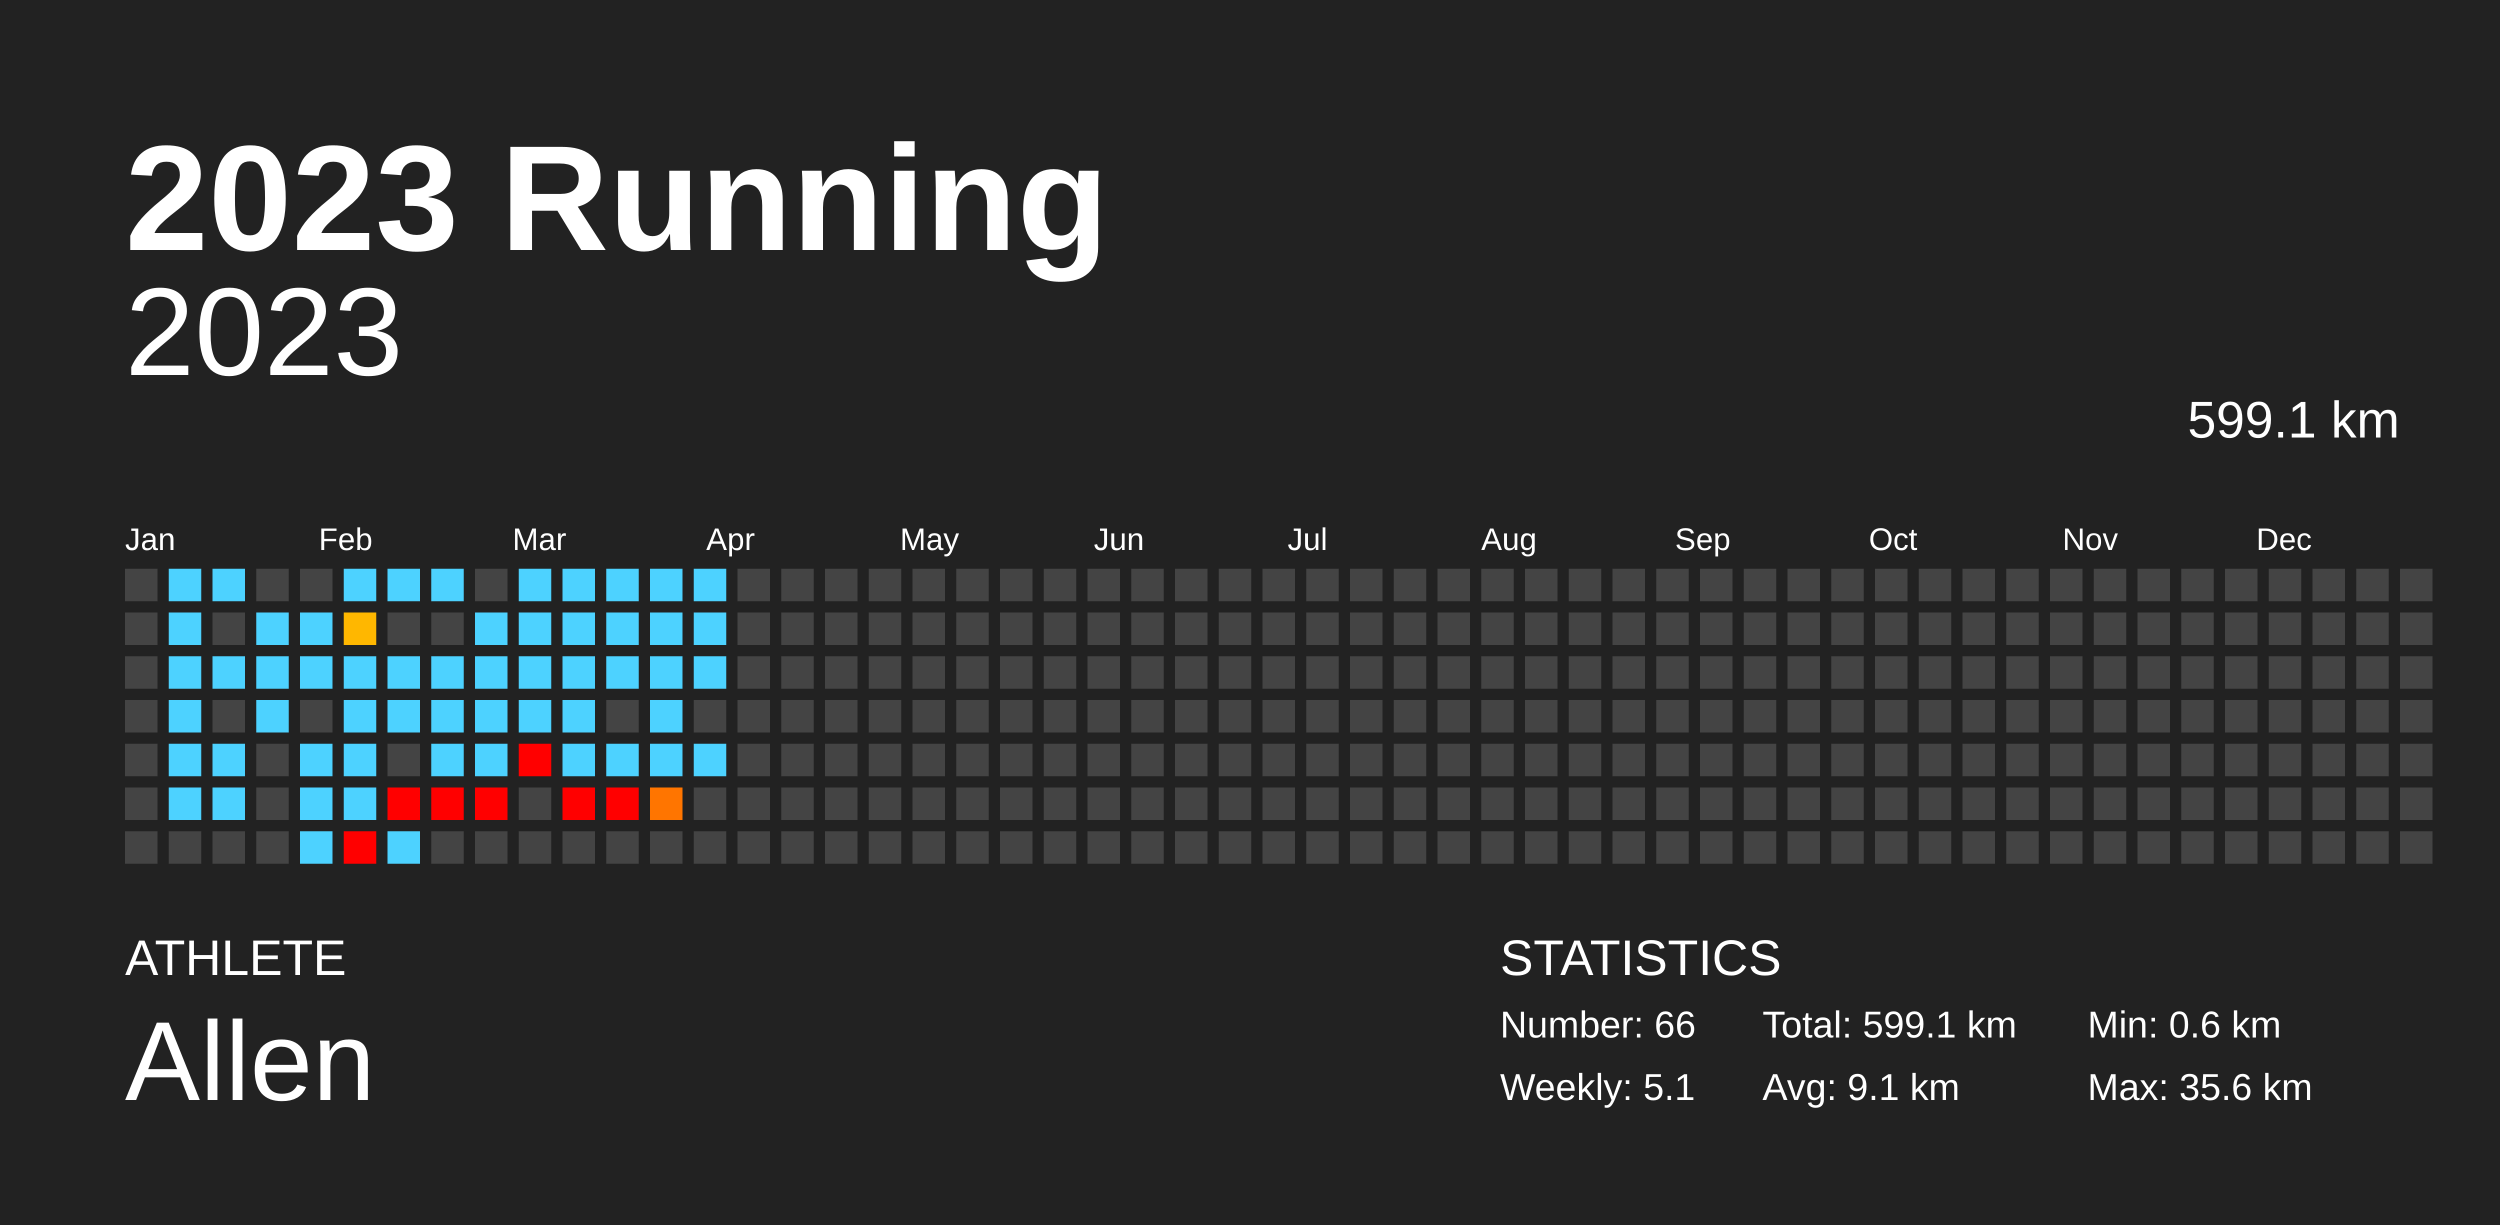
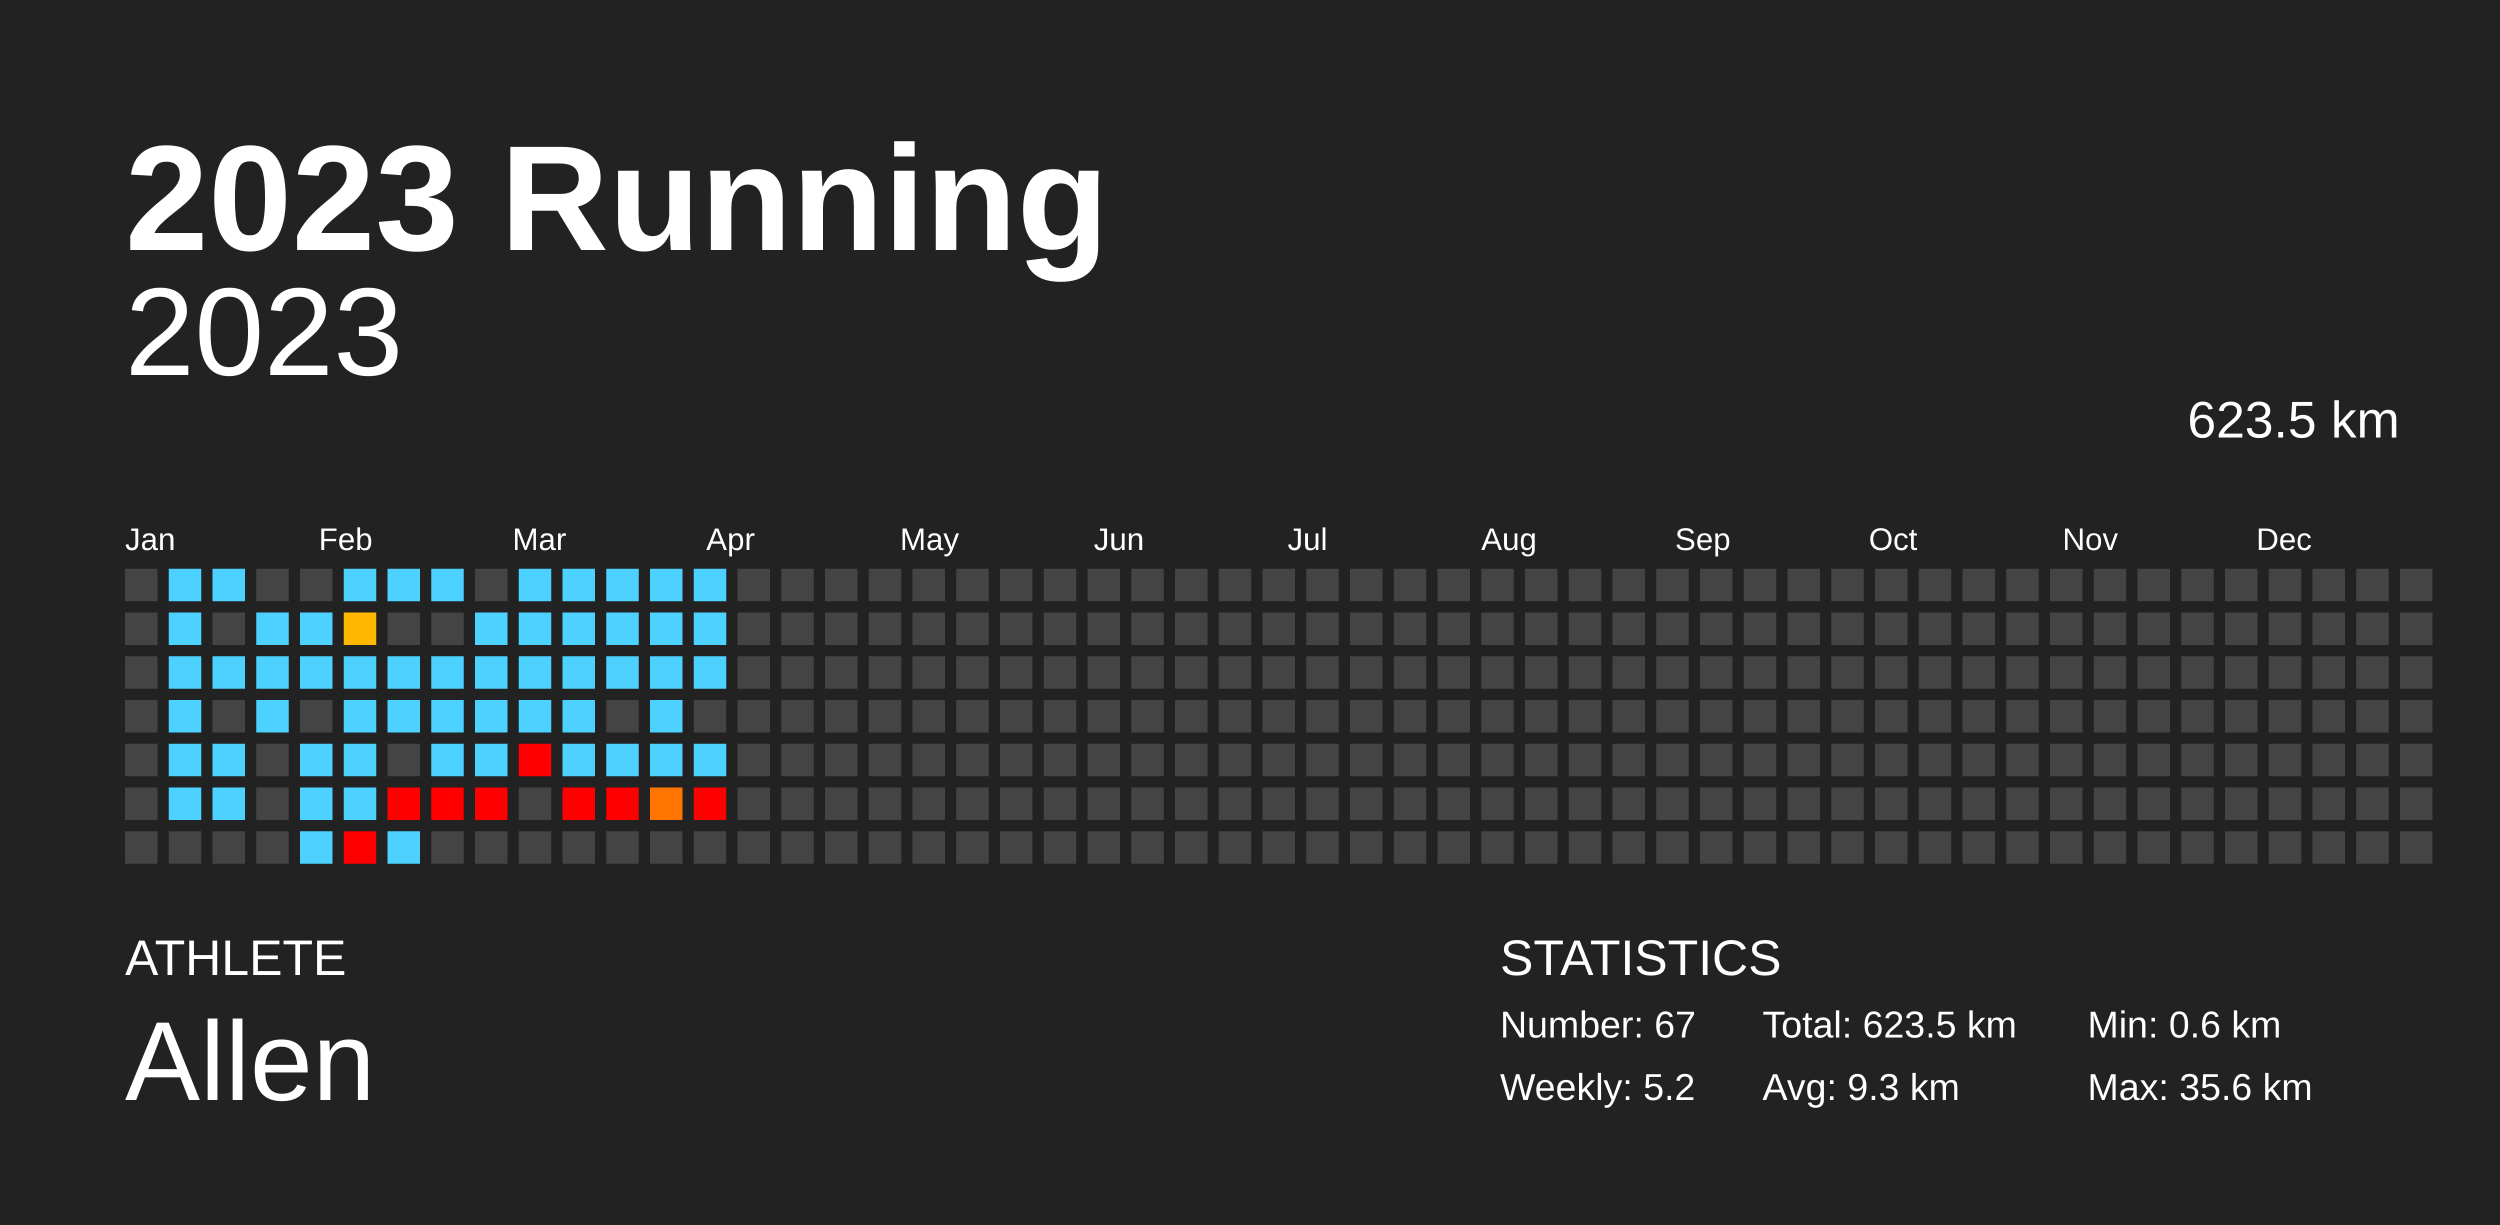
<svg xmlns="http://www.w3.org/2000/svg" baseProfile="full" height="98mm" version="1.1" viewBox="0,0,200,98" width="200mm">
  <defs />
  <rect fill="#222222" height="98" width="200" x="0" y="0" />
  <text fill="#FFFFFF" style="font-size:12px; font-family:Arial; font-weight:bold;" x="10" y="20">2023 Running</text>
  <text fill="#FFFFFF" style="font-size:4px; font-family:Arial" x="10" y="78">ATHLETE</text>
  <text fill="#FFFFFF" style="font-size:9px; font-family:Arial" x="10" y="88">Allen</text>
  <text fill="#FFFFFF" style="font-size:4px; font-family:Arial" x="120" y="78">STATISTICS</text>
-   <text fill="#FFFFFF" style="font-size:3px; font-family:Arial" x="120" y="83">Number: 66</text>
-   <text fill="#FFFFFF" style="font-size:3px; font-family:Arial" x="120" y="88">Weekly: 5.1</text>
-   <text fill="#FFFFFF" style="font-size:3px; font-family:Arial" x="141" y="83">Total: 599.1 km</text>
-   <text fill="#FFFFFF" style="font-size:3px; font-family:Arial" x="141" y="88">Avg: 9.1 km</text>
+   <text fill="#FFFFFF" style="font-size:3px; font-family:Arial" x="120" y="83">Number: 67</text>
+   <text fill="#FFFFFF" style="font-size:3px; font-family:Arial" x="120" y="88">Weekly: 5.2</text>
+   <text fill="#FFFFFF" style="font-size:3px; font-family:Arial" x="141" y="83">Total: 623.5 km</text>
+   <text fill="#FFFFFF" style="font-size:3px; font-family:Arial" x="141" y="88">Avg: 9.3 km</text>
  <text fill="#FFFFFF" style="font-size:3px; font-family:Arial" x="167" y="83">Min: 0.6 km</text>
  <text fill="#FFFFFF" style="font-size:3px; font-family:Arial" x="167" y="88">Max: 35.6 km</text>
  <text alignment-baseline="hanging" fill="#FFFFFF" style="font-size:10.0px; font-family:Arial;" x="10" y="30">2023</text>
-   <text alignment-baseline="hanging" fill="#FFFFFF" style="font-size:4.125px; font-family:Arial;" x="175" y="35">599.1 km</text>
+   <text alignment-baseline="hanging" fill="#FFFFFF" style="font-size:4.125px; font-family:Arial;" x="175" y="35">623.5 km</text>
  <text fill="#FFFFFF" style="font-size:2.5px; font-family:Arial" x="10.0" y="44">Jan</text>
  <text fill="#FFFFFF" style="font-size:2.5px; font-family:Arial" x="25.5" y="44">Feb</text>
  <text fill="#FFFFFF" style="font-size:2.5px; font-family:Arial" x="41.0" y="44">Mar</text>
  <text fill="#FFFFFF" style="font-size:2.5px; font-family:Arial" x="56.5" y="44">Apr</text>
  <text fill="#FFFFFF" style="font-size:2.5px; font-family:Arial" x="72.0" y="44">May</text>
  <text fill="#FFFFFF" style="font-size:2.5px; font-family:Arial" x="87.5" y="44">Jun</text>
  <text fill="#FFFFFF" style="font-size:2.5px; font-family:Arial" x="103.0" y="44">Jul</text>
  <text fill="#FFFFFF" style="font-size:2.5px; font-family:Arial" x="118.5" y="44">Aug</text>
  <text fill="#FFFFFF" style="font-size:2.5px; font-family:Arial" x="134.0" y="44">Sep</text>
  <text fill="#FFFFFF" style="font-size:2.5px; font-family:Arial" x="149.5" y="44">Oct</text>
  <text fill="#FFFFFF" style="font-size:2.5px; font-family:Arial" x="165.0" y="44">Nov</text>
  <text fill="#FFFFFF" style="font-size:2.5px; font-family:Arial" x="180.5" y="44">Dec</text>
  <rect fill="#444444" height="2.6" width="2.6" x="10.0" y="45.5" />
  <rect fill="#444444" height="2.6" width="2.6" x="10.0" y="49.0" />
  <rect fill="#444444" height="2.6" width="2.6" x="10.0" y="52.5" />
  <rect fill="#444444" height="2.6" width="2.6" x="10.0" y="56.0" />
  <rect fill="#444444" height="2.6" width="2.6" x="10.0" y="59.5" />
  <rect fill="#444444" height="2.6" width="2.6" x="10.0" y="63.0" />
  <rect fill="#444444" height="2.6" width="2.6" x="10.0" y="66.5" />
  <rect fill="#4dd2ff" height="2.6" width="2.6" x="13.5" y="45.5" />
  <rect fill="#4dd2ff" height="2.6" width="2.6" x="13.5" y="49.0" />
  <rect fill="#4dd2ff" height="2.6" width="2.6" x="13.5" y="52.5" />
  <rect fill="#4dd2ff" height="2.6" width="2.6" x="13.5" y="56.0" />
  <rect fill="#4dd2ff" height="2.6" width="2.6" x="13.5" y="59.5" />
  <rect fill="#4dd2ff" height="2.6" width="2.6" x="13.5" y="63.0" />
  <rect fill="#444444" height="2.6" width="2.6" x="13.5" y="66.5" />
  <rect fill="#4dd2ff" height="2.6" width="2.6" x="17.0" y="45.5" />
  <rect fill="#444444" height="2.6" width="2.6" x="17.0" y="49.0" />
  <rect fill="#4dd2ff" height="2.6" width="2.6" x="17.0" y="52.5" />
  <rect fill="#444444" height="2.6" width="2.6" x="17.0" y="56.0" />
  <rect fill="#4dd2ff" height="2.6" width="2.6" x="17.0" y="59.5" />
  <rect fill="#4dd2ff" height="2.6" width="2.6" x="17.0" y="63.0" />
  <rect fill="#444444" height="2.6" width="2.6" x="17.0" y="66.5" />
  <rect fill="#444444" height="2.6" width="2.6" x="20.5" y="45.5" />
  <rect fill="#4dd2ff" height="2.6" width="2.6" x="20.5" y="49.0" />
  <rect fill="#4dd2ff" height="2.6" width="2.6" x="20.5" y="52.5" />
  <rect fill="#4dd2ff" height="2.6" width="2.6" x="20.5" y="56.0" />
  <rect fill="#444444" height="2.6" width="2.6" x="20.5" y="59.5" />
  <rect fill="#444444" height="2.6" width="2.6" x="20.5" y="63.0" />
  <rect fill="#444444" height="2.6" width="2.6" x="20.5" y="66.5" />
  <rect fill="#444444" height="2.6" width="2.6" x="24.0" y="45.5" />
  <rect fill="#4dd2ff" height="2.6" width="2.6" x="24.0" y="49.0" />
  <rect fill="#4dd2ff" height="2.6" width="2.6" x="24.0" y="52.5" />
  <rect fill="#444444" height="2.6" width="2.6" x="24.0" y="56.0" />
  <rect fill="#4dd2ff" height="2.6" width="2.6" x="24.0" y="59.5" />
  <rect fill="#4dd2ff" height="2.6" width="2.6" x="24.0" y="63.0" />
  <rect fill="#4dd2ff" height="2.6" width="2.6" x="24.0" y="66.5" />
  <rect fill="#4dd2ff" height="2.6" width="2.6" x="27.5" y="45.5" />
  <rect fill="#ffb700" height="2.6" width="2.6" x="27.5" y="49.0" />
  <rect fill="#4dd2ff" height="2.6" width="2.6" x="27.5" y="52.5" />
  <rect fill="#4dd2ff" height="2.6" width="2.6" x="27.5" y="56.0" />
  <rect fill="#4dd2ff" height="2.6" width="2.6" x="27.5" y="59.5" />
  <rect fill="#4dd2ff" height="2.6" width="2.6" x="27.5" y="63.0" />
  <rect fill="red" height="2.6" width="2.6" x="27.5" y="66.5" />
  <rect fill="#4dd2ff" height="2.6" width="2.6" x="31.0" y="45.5" />
  <rect fill="#444444" height="2.6" width="2.6" x="31.0" y="49.0" />
  <rect fill="#4dd2ff" height="2.6" width="2.6" x="31.0" y="52.5" />
  <rect fill="#4dd2ff" height="2.6" width="2.6" x="31.0" y="56.0" />
  <rect fill="#444444" height="2.6" width="2.6" x="31.0" y="59.5" />
  <rect fill="red" height="2.6" width="2.6" x="31.0" y="63.0" />
  <rect fill="#4dd2ff" height="2.6" width="2.6" x="31.0" y="66.5" />
  <rect fill="#4dd2ff" height="2.6" width="2.6" x="34.5" y="45.5" />
  <rect fill="#444444" height="2.6" width="2.6" x="34.5" y="49.0" />
  <rect fill="#4dd2ff" height="2.6" width="2.6" x="34.5" y="52.5" />
  <rect fill="#4dd2ff" height="2.6" width="2.6" x="34.5" y="56.0" />
  <rect fill="#4dd2ff" height="2.6" width="2.6" x="34.5" y="59.5" />
  <rect fill="red" height="2.6" width="2.6" x="34.5" y="63.0" />
  <rect fill="#444444" height="2.6" width="2.6" x="34.5" y="66.5" />
  <rect fill="#444444" height="2.6" width="2.6" x="38.0" y="45.5" />
  <rect fill="#4dd2ff" height="2.6" width="2.6" x="38.0" y="49.0" />
  <rect fill="#4dd2ff" height="2.6" width="2.6" x="38.0" y="52.5" />
  <rect fill="#4dd2ff" height="2.6" width="2.6" x="38.0" y="56.0" />
  <rect fill="#4dd2ff" height="2.6" width="2.6" x="38.0" y="59.5" />
  <rect fill="red" height="2.6" width="2.6" x="38.0" y="63.0" />
  <rect fill="#444444" height="2.6" width="2.6" x="38.0" y="66.5" />
  <rect fill="#4dd2ff" height="2.6" width="2.6" x="41.5" y="45.5" />
  <rect fill="#4dd2ff" height="2.6" width="2.6" x="41.5" y="49.0" />
  <rect fill="#4dd2ff" height="2.6" width="2.6" x="41.5" y="52.5" />
  <rect fill="#4dd2ff" height="2.6" width="2.6" x="41.5" y="56.0" />
  <rect fill="red" height="2.6" width="2.6" x="41.5" y="59.5" />
  <rect fill="#444444" height="2.6" width="2.6" x="41.5" y="63.0" />
  <rect fill="#444444" height="2.6" width="2.6" x="41.5" y="66.5" />
  <rect fill="#4dd2ff" height="2.6" width="2.6" x="45.0" y="45.5" />
  <rect fill="#4dd2ff" height="2.6" width="2.6" x="45.0" y="49.0" />
  <rect fill="#4dd2ff" height="2.6" width="2.6" x="45.0" y="52.5" />
  <rect fill="#4dd2ff" height="2.6" width="2.6" x="45.0" y="56.0" />
  <rect fill="#4dd2ff" height="2.6" width="2.6" x="45.0" y="59.5" />
  <rect fill="red" height="2.6" width="2.6" x="45.0" y="63.0" />
  <rect fill="#444444" height="2.6" width="2.6" x="45.0" y="66.5" />
  <rect fill="#4dd2ff" height="2.6" width="2.6" x="48.5" y="45.5" />
  <rect fill="#4dd2ff" height="2.6" width="2.6" x="48.5" y="49.0" />
  <rect fill="#4dd2ff" height="2.6" width="2.6" x="48.5" y="52.5" />
  <rect fill="#444444" height="2.6" width="2.6" x="48.5" y="56.0" />
  <rect fill="#4dd2ff" height="2.6" width="2.6" x="48.5" y="59.5" />
  <rect fill="red" height="2.6" width="2.6" x="48.5" y="63.0" />
  <rect fill="#444444" height="2.6" width="2.6" x="48.5" y="66.5" />
  <rect fill="#4dd2ff" height="2.6" width="2.6" x="52.0" y="45.5" />
  <rect fill="#4dd2ff" height="2.6" width="2.6" x="52.0" y="49.0" />
  <rect fill="#4dd2ff" height="2.6" width="2.6" x="52.0" y="52.5" />
  <rect fill="#4dd2ff" height="2.6" width="2.6" x="52.0" y="56.0" />
  <rect fill="#4dd2ff" height="2.6" width="2.6" x="52.0" y="59.5" />
  <rect fill="#ff7500" height="2.6" width="2.6" x="52.0" y="63.0" />
  <rect fill="#444444" height="2.6" width="2.6" x="52.0" y="66.5" />
  <rect fill="#4dd2ff" height="2.6" width="2.6" x="55.5" y="45.5" />
  <rect fill="#4dd2ff" height="2.6" width="2.6" x="55.5" y="49.0" />
  <rect fill="#4dd2ff" height="2.6" width="2.6" x="55.5" y="52.5" />
  <rect fill="#444444" height="2.6" width="2.6" x="55.5" y="56.0" />
  <rect fill="#4dd2ff" height="2.6" width="2.6" x="55.5" y="59.5" />
-   <rect fill="#444444" height="2.6" width="2.6" x="55.5" y="63.0" />
+   <rect fill="red" height="2.6" width="2.6" x="55.5" y="63.0" />
  <rect fill="#444444" height="2.6" width="2.6" x="55.5" y="66.5" />
  <rect fill="#444444" height="2.6" width="2.6" x="59.0" y="45.5" />
  <rect fill="#444444" height="2.6" width="2.6" x="59.0" y="49.0" />
  <rect fill="#444444" height="2.6" width="2.6" x="59.0" y="52.5" />
  <rect fill="#444444" height="2.6" width="2.6" x="59.0" y="56.0" />
  <rect fill="#444444" height="2.6" width="2.6" x="59.0" y="59.5" />
  <rect fill="#444444" height="2.6" width="2.6" x="59.0" y="63.0" />
  <rect fill="#444444" height="2.6" width="2.6" x="59.0" y="66.5" />
  <rect fill="#444444" height="2.6" width="2.6" x="62.5" y="45.5" />
  <rect fill="#444444" height="2.6" width="2.6" x="62.5" y="49.0" />
  <rect fill="#444444" height="2.6" width="2.6" x="62.5" y="52.5" />
  <rect fill="#444444" height="2.6" width="2.6" x="62.5" y="56.0" />
  <rect fill="#444444" height="2.6" width="2.6" x="62.5" y="59.5" />
  <rect fill="#444444" height="2.6" width="2.6" x="62.5" y="63.0" />
  <rect fill="#444444" height="2.6" width="2.6" x="62.5" y="66.5" />
  <rect fill="#444444" height="2.6" width="2.6" x="66.0" y="45.5" />
  <rect fill="#444444" height="2.6" width="2.6" x="66.0" y="49.0" />
  <rect fill="#444444" height="2.6" width="2.6" x="66.0" y="52.5" />
  <rect fill="#444444" height="2.6" width="2.6" x="66.0" y="56.0" />
  <rect fill="#444444" height="2.6" width="2.6" x="66.0" y="59.5" />
  <rect fill="#444444" height="2.6" width="2.6" x="66.0" y="63.0" />
  <rect fill="#444444" height="2.6" width="2.6" x="66.0" y="66.5" />
  <rect fill="#444444" height="2.6" width="2.6" x="69.5" y="45.5" />
  <rect fill="#444444" height="2.6" width="2.6" x="69.5" y="49.0" />
  <rect fill="#444444" height="2.6" width="2.6" x="69.5" y="52.5" />
  <rect fill="#444444" height="2.6" width="2.6" x="69.5" y="56.0" />
  <rect fill="#444444" height="2.6" width="2.6" x="69.5" y="59.5" />
  <rect fill="#444444" height="2.6" width="2.6" x="69.5" y="63.0" />
  <rect fill="#444444" height="2.6" width="2.6" x="69.5" y="66.5" />
  <rect fill="#444444" height="2.6" width="2.6" x="73.0" y="45.5" />
  <rect fill="#444444" height="2.6" width="2.6" x="73.0" y="49.0" />
  <rect fill="#444444" height="2.6" width="2.6" x="73.0" y="52.5" />
  <rect fill="#444444" height="2.6" width="2.6" x="73.0" y="56.0" />
  <rect fill="#444444" height="2.6" width="2.6" x="73.0" y="59.5" />
  <rect fill="#444444" height="2.6" width="2.6" x="73.0" y="63.0" />
  <rect fill="#444444" height="2.6" width="2.6" x="73.0" y="66.5" />
  <rect fill="#444444" height="2.6" width="2.6" x="76.5" y="45.5" />
  <rect fill="#444444" height="2.6" width="2.6" x="76.5" y="49.0" />
  <rect fill="#444444" height="2.6" width="2.6" x="76.5" y="52.5" />
  <rect fill="#444444" height="2.6" width="2.6" x="76.5" y="56.0" />
  <rect fill="#444444" height="2.6" width="2.6" x="76.5" y="59.5" />
  <rect fill="#444444" height="2.6" width="2.6" x="76.5" y="63.0" />
  <rect fill="#444444" height="2.6" width="2.6" x="76.5" y="66.5" />
  <rect fill="#444444" height="2.6" width="2.6" x="80.0" y="45.5" />
  <rect fill="#444444" height="2.6" width="2.6" x="80.0" y="49.0" />
  <rect fill="#444444" height="2.6" width="2.6" x="80.0" y="52.5" />
  <rect fill="#444444" height="2.6" width="2.6" x="80.0" y="56.0" />
  <rect fill="#444444" height="2.6" width="2.6" x="80.0" y="59.5" />
  <rect fill="#444444" height="2.6" width="2.6" x="80.0" y="63.0" />
  <rect fill="#444444" height="2.6" width="2.6" x="80.0" y="66.5" />
  <rect fill="#444444" height="2.6" width="2.6" x="83.5" y="45.5" />
  <rect fill="#444444" height="2.6" width="2.6" x="83.5" y="49.0" />
  <rect fill="#444444" height="2.6" width="2.6" x="83.5" y="52.5" />
  <rect fill="#444444" height="2.6" width="2.6" x="83.5" y="56.0" />
  <rect fill="#444444" height="2.6" width="2.6" x="83.5" y="59.5" />
  <rect fill="#444444" height="2.6" width="2.6" x="83.5" y="63.0" />
  <rect fill="#444444" height="2.6" width="2.6" x="83.5" y="66.5" />
  <rect fill="#444444" height="2.6" width="2.6" x="87.0" y="45.5" />
  <rect fill="#444444" height="2.6" width="2.6" x="87.0" y="49.0" />
  <rect fill="#444444" height="2.6" width="2.6" x="87.0" y="52.5" />
  <rect fill="#444444" height="2.6" width="2.6" x="87.0" y="56.0" />
  <rect fill="#444444" height="2.6" width="2.6" x="87.0" y="59.5" />
  <rect fill="#444444" height="2.6" width="2.6" x="87.0" y="63.0" />
  <rect fill="#444444" height="2.6" width="2.6" x="87.0" y="66.5" />
  <rect fill="#444444" height="2.6" width="2.6" x="90.5" y="45.5" />
  <rect fill="#444444" height="2.6" width="2.6" x="90.5" y="49.0" />
  <rect fill="#444444" height="2.6" width="2.6" x="90.5" y="52.5" />
  <rect fill="#444444" height="2.6" width="2.6" x="90.5" y="56.0" />
  <rect fill="#444444" height="2.6" width="2.6" x="90.5" y="59.5" />
  <rect fill="#444444" height="2.6" width="2.6" x="90.5" y="63.0" />
  <rect fill="#444444" height="2.6" width="2.6" x="90.5" y="66.5" />
  <rect fill="#444444" height="2.6" width="2.6" x="94.0" y="45.5" />
  <rect fill="#444444" height="2.6" width="2.6" x="94.0" y="49.0" />
  <rect fill="#444444" height="2.6" width="2.6" x="94.0" y="52.5" />
  <rect fill="#444444" height="2.6" width="2.6" x="94.0" y="56.0" />
  <rect fill="#444444" height="2.6" width="2.6" x="94.0" y="59.5" />
  <rect fill="#444444" height="2.6" width="2.6" x="94.0" y="63.0" />
  <rect fill="#444444" height="2.6" width="2.6" x="94.0" y="66.5" />
  <rect fill="#444444" height="2.6" width="2.6" x="97.5" y="45.5" />
  <rect fill="#444444" height="2.6" width="2.6" x="97.5" y="49.0" />
  <rect fill="#444444" height="2.6" width="2.6" x="97.5" y="52.5" />
  <rect fill="#444444" height="2.6" width="2.6" x="97.5" y="56.0" />
  <rect fill="#444444" height="2.6" width="2.6" x="97.5" y="59.5" />
  <rect fill="#444444" height="2.6" width="2.6" x="97.5" y="63.0" />
  <rect fill="#444444" height="2.6" width="2.6" x="97.5" y="66.5" />
  <rect fill="#444444" height="2.6" width="2.6" x="101.0" y="45.5" />
  <rect fill="#444444" height="2.6" width="2.6" x="101.0" y="49.0" />
  <rect fill="#444444" height="2.6" width="2.6" x="101.0" y="52.5" />
  <rect fill="#444444" height="2.6" width="2.6" x="101.0" y="56.0" />
  <rect fill="#444444" height="2.6" width="2.6" x="101.0" y="59.5" />
  <rect fill="#444444" height="2.6" width="2.6" x="101.0" y="63.0" />
  <rect fill="#444444" height="2.6" width="2.6" x="101.0" y="66.5" />
  <rect fill="#444444" height="2.6" width="2.6" x="104.5" y="45.5" />
  <rect fill="#444444" height="2.6" width="2.6" x="104.5" y="49.0" />
  <rect fill="#444444" height="2.6" width="2.6" x="104.5" y="52.5" />
  <rect fill="#444444" height="2.6" width="2.6" x="104.5" y="56.0" />
  <rect fill="#444444" height="2.6" width="2.6" x="104.5" y="59.5" />
  <rect fill="#444444" height="2.6" width="2.6" x="104.5" y="63.0" />
  <rect fill="#444444" height="2.6" width="2.6" x="104.5" y="66.5" />
  <rect fill="#444444" height="2.6" width="2.6" x="108.0" y="45.5" />
  <rect fill="#444444" height="2.6" width="2.6" x="108.0" y="49.0" />
  <rect fill="#444444" height="2.6" width="2.6" x="108.0" y="52.5" />
  <rect fill="#444444" height="2.6" width="2.6" x="108.0" y="56.0" />
  <rect fill="#444444" height="2.6" width="2.6" x="108.0" y="59.5" />
  <rect fill="#444444" height="2.6" width="2.6" x="108.0" y="63.0" />
  <rect fill="#444444" height="2.6" width="2.6" x="108.0" y="66.5" />
  <rect fill="#444444" height="2.6" width="2.6" x="111.5" y="45.5" />
  <rect fill="#444444" height="2.6" width="2.6" x="111.5" y="49.0" />
  <rect fill="#444444" height="2.6" width="2.6" x="111.5" y="52.5" />
  <rect fill="#444444" height="2.6" width="2.6" x="111.5" y="56.0" />
  <rect fill="#444444" height="2.6" width="2.6" x="111.5" y="59.5" />
  <rect fill="#444444" height="2.6" width="2.6" x="111.5" y="63.0" />
  <rect fill="#444444" height="2.6" width="2.6" x="111.5" y="66.5" />
  <rect fill="#444444" height="2.6" width="2.6" x="115.0" y="45.5" />
  <rect fill="#444444" height="2.6" width="2.6" x="115.0" y="49.0" />
  <rect fill="#444444" height="2.6" width="2.6" x="115.0" y="52.5" />
  <rect fill="#444444" height="2.6" width="2.6" x="115.0" y="56.0" />
  <rect fill="#444444" height="2.6" width="2.6" x="115.0" y="59.5" />
  <rect fill="#444444" height="2.6" width="2.6" x="115.0" y="63.0" />
  <rect fill="#444444" height="2.6" width="2.6" x="115.0" y="66.5" />
  <rect fill="#444444" height="2.6" width="2.6" x="118.5" y="45.5" />
  <rect fill="#444444" height="2.6" width="2.6" x="118.5" y="49.0" />
  <rect fill="#444444" height="2.6" width="2.6" x="118.5" y="52.5" />
  <rect fill="#444444" height="2.6" width="2.6" x="118.5" y="56.0" />
  <rect fill="#444444" height="2.6" width="2.6" x="118.5" y="59.5" />
  <rect fill="#444444" height="2.6" width="2.6" x="118.5" y="63.0" />
  <rect fill="#444444" height="2.6" width="2.6" x="118.5" y="66.5" />
  <rect fill="#444444" height="2.6" width="2.6" x="122.0" y="45.5" />
  <rect fill="#444444" height="2.6" width="2.6" x="122.0" y="49.0" />
  <rect fill="#444444" height="2.6" width="2.6" x="122.0" y="52.5" />
  <rect fill="#444444" height="2.6" width="2.6" x="122.0" y="56.0" />
  <rect fill="#444444" height="2.6" width="2.6" x="122.0" y="59.5" />
  <rect fill="#444444" height="2.6" width="2.6" x="122.0" y="63.0" />
  <rect fill="#444444" height="2.6" width="2.6" x="122.0" y="66.5" />
  <rect fill="#444444" height="2.6" width="2.6" x="125.5" y="45.5" />
  <rect fill="#444444" height="2.6" width="2.6" x="125.5" y="49.0" />
  <rect fill="#444444" height="2.6" width="2.6" x="125.5" y="52.5" />
  <rect fill="#444444" height="2.6" width="2.6" x="125.5" y="56.0" />
  <rect fill="#444444" height="2.6" width="2.6" x="125.5" y="59.5" />
  <rect fill="#444444" height="2.6" width="2.6" x="125.5" y="63.0" />
  <rect fill="#444444" height="2.6" width="2.6" x="125.5" y="66.5" />
  <rect fill="#444444" height="2.6" width="2.6" x="129.0" y="45.5" />
  <rect fill="#444444" height="2.6" width="2.6" x="129.0" y="49.0" />
  <rect fill="#444444" height="2.6" width="2.6" x="129.0" y="52.5" />
  <rect fill="#444444" height="2.6" width="2.6" x="129.0" y="56.0" />
  <rect fill="#444444" height="2.6" width="2.6" x="129.0" y="59.5" />
  <rect fill="#444444" height="2.6" width="2.6" x="129.0" y="63.0" />
  <rect fill="#444444" height="2.6" width="2.6" x="129.0" y="66.5" />
  <rect fill="#444444" height="2.6" width="2.6" x="132.5" y="45.5" />
  <rect fill="#444444" height="2.6" width="2.6" x="132.5" y="49.0" />
  <rect fill="#444444" height="2.6" width="2.6" x="132.5" y="52.5" />
  <rect fill="#444444" height="2.6" width="2.6" x="132.5" y="56.0" />
  <rect fill="#444444" height="2.6" width="2.6" x="132.5" y="59.5" />
  <rect fill="#444444" height="2.6" width="2.6" x="132.5" y="63.0" />
  <rect fill="#444444" height="2.6" width="2.6" x="132.5" y="66.5" />
  <rect fill="#444444" height="2.6" width="2.6" x="136.0" y="45.5" />
  <rect fill="#444444" height="2.6" width="2.6" x="136.0" y="49.0" />
  <rect fill="#444444" height="2.6" width="2.6" x="136.0" y="52.5" />
  <rect fill="#444444" height="2.6" width="2.6" x="136.0" y="56.0" />
  <rect fill="#444444" height="2.6" width="2.6" x="136.0" y="59.5" />
  <rect fill="#444444" height="2.6" width="2.6" x="136.0" y="63.0" />
  <rect fill="#444444" height="2.6" width="2.6" x="136.0" y="66.5" />
  <rect fill="#444444" height="2.6" width="2.6" x="139.5" y="45.5" />
  <rect fill="#444444" height="2.6" width="2.6" x="139.5" y="49.0" />
  <rect fill="#444444" height="2.6" width="2.6" x="139.5" y="52.5" />
  <rect fill="#444444" height="2.6" width="2.6" x="139.5" y="56.0" />
  <rect fill="#444444" height="2.6" width="2.6" x="139.5" y="59.5" />
  <rect fill="#444444" height="2.6" width="2.6" x="139.5" y="63.0" />
  <rect fill="#444444" height="2.6" width="2.6" x="139.5" y="66.5" />
  <rect fill="#444444" height="2.6" width="2.6" x="143.0" y="45.5" />
  <rect fill="#444444" height="2.6" width="2.6" x="143.0" y="49.0" />
  <rect fill="#444444" height="2.6" width="2.6" x="143.0" y="52.5" />
  <rect fill="#444444" height="2.6" width="2.6" x="143.0" y="56.0" />
  <rect fill="#444444" height="2.6" width="2.6" x="143.0" y="59.5" />
  <rect fill="#444444" height="2.6" width="2.6" x="143.0" y="63.0" />
  <rect fill="#444444" height="2.6" width="2.6" x="143.0" y="66.5" />
  <rect fill="#444444" height="2.6" width="2.6" x="146.5" y="45.5" />
  <rect fill="#444444" height="2.6" width="2.6" x="146.5" y="49.0" />
  <rect fill="#444444" height="2.6" width="2.6" x="146.5" y="52.5" />
  <rect fill="#444444" height="2.6" width="2.6" x="146.5" y="56.0" />
  <rect fill="#444444" height="2.6" width="2.6" x="146.5" y="59.5" />
  <rect fill="#444444" height="2.6" width="2.6" x="146.5" y="63.0" />
  <rect fill="#444444" height="2.6" width="2.6" x="146.5" y="66.5" />
  <rect fill="#444444" height="2.6" width="2.6" x="150.0" y="45.5" />
  <rect fill="#444444" height="2.6" width="2.6" x="150.0" y="49.0" />
  <rect fill="#444444" height="2.6" width="2.6" x="150.0" y="52.5" />
  <rect fill="#444444" height="2.6" width="2.6" x="150.0" y="56.0" />
  <rect fill="#444444" height="2.6" width="2.6" x="150.0" y="59.5" />
  <rect fill="#444444" height="2.6" width="2.6" x="150.0" y="63.0" />
  <rect fill="#444444" height="2.6" width="2.6" x="150.0" y="66.5" />
  <rect fill="#444444" height="2.6" width="2.6" x="153.5" y="45.5" />
  <rect fill="#444444" height="2.6" width="2.6" x="153.5" y="49.0" />
  <rect fill="#444444" height="2.6" width="2.6" x="153.5" y="52.5" />
  <rect fill="#444444" height="2.6" width="2.6" x="153.5" y="56.0" />
  <rect fill="#444444" height="2.6" width="2.6" x="153.5" y="59.5" />
  <rect fill="#444444" height="2.6" width="2.6" x="153.5" y="63.0" />
  <rect fill="#444444" height="2.6" width="2.6" x="153.5" y="66.5" />
  <rect fill="#444444" height="2.6" width="2.6" x="157.0" y="45.5" />
  <rect fill="#444444" height="2.6" width="2.6" x="157.0" y="49.0" />
  <rect fill="#444444" height="2.6" width="2.6" x="157.0" y="52.5" />
  <rect fill="#444444" height="2.6" width="2.6" x="157.0" y="56.0" />
  <rect fill="#444444" height="2.6" width="2.6" x="157.0" y="59.5" />
  <rect fill="#444444" height="2.6" width="2.6" x="157.0" y="63.0" />
  <rect fill="#444444" height="2.6" width="2.6" x="157.0" y="66.5" />
  <rect fill="#444444" height="2.6" width="2.6" x="160.5" y="45.5" />
  <rect fill="#444444" height="2.6" width="2.6" x="160.5" y="49.0" />
  <rect fill="#444444" height="2.6" width="2.6" x="160.5" y="52.5" />
  <rect fill="#444444" height="2.6" width="2.6" x="160.5" y="56.0" />
  <rect fill="#444444" height="2.6" width="2.6" x="160.5" y="59.5" />
  <rect fill="#444444" height="2.6" width="2.6" x="160.5" y="63.0" />
  <rect fill="#444444" height="2.6" width="2.6" x="160.5" y="66.5" />
  <rect fill="#444444" height="2.6" width="2.6" x="164.0" y="45.5" />
  <rect fill="#444444" height="2.6" width="2.6" x="164.0" y="49.0" />
  <rect fill="#444444" height="2.6" width="2.6" x="164.0" y="52.5" />
  <rect fill="#444444" height="2.6" width="2.6" x="164.0" y="56.0" />
  <rect fill="#444444" height="2.6" width="2.6" x="164.0" y="59.5" />
  <rect fill="#444444" height="2.6" width="2.6" x="164.0" y="63.0" />
  <rect fill="#444444" height="2.6" width="2.6" x="164.0" y="66.5" />
  <rect fill="#444444" height="2.6" width="2.6" x="167.5" y="45.5" />
  <rect fill="#444444" height="2.6" width="2.6" x="167.5" y="49.0" />
  <rect fill="#444444" height="2.6" width="2.6" x="167.5" y="52.5" />
  <rect fill="#444444" height="2.6" width="2.6" x="167.5" y="56.0" />
  <rect fill="#444444" height="2.6" width="2.6" x="167.5" y="59.5" />
  <rect fill="#444444" height="2.6" width="2.6" x="167.5" y="63.0" />
  <rect fill="#444444" height="2.6" width="2.6" x="167.5" y="66.5" />
  <rect fill="#444444" height="2.6" width="2.6" x="171.0" y="45.5" />
  <rect fill="#444444" height="2.6" width="2.6" x="171.0" y="49.0" />
  <rect fill="#444444" height="2.6" width="2.6" x="171.0" y="52.5" />
  <rect fill="#444444" height="2.6" width="2.6" x="171.0" y="56.0" />
  <rect fill="#444444" height="2.6" width="2.6" x="171.0" y="59.5" />
  <rect fill="#444444" height="2.6" width="2.6" x="171.0" y="63.0" />
  <rect fill="#444444" height="2.6" width="2.6" x="171.0" y="66.5" />
  <rect fill="#444444" height="2.6" width="2.6" x="174.5" y="45.5" />
  <rect fill="#444444" height="2.6" width="2.6" x="174.5" y="49.0" />
  <rect fill="#444444" height="2.6" width="2.6" x="174.5" y="52.5" />
  <rect fill="#444444" height="2.6" width="2.6" x="174.5" y="56.0" />
  <rect fill="#444444" height="2.6" width="2.6" x="174.5" y="59.5" />
  <rect fill="#444444" height="2.6" width="2.6" x="174.5" y="63.0" />
  <rect fill="#444444" height="2.6" width="2.6" x="174.5" y="66.5" />
  <rect fill="#444444" height="2.6" width="2.6" x="178.0" y="45.5" />
  <rect fill="#444444" height="2.6" width="2.6" x="178.0" y="49.0" />
  <rect fill="#444444" height="2.6" width="2.6" x="178.0" y="52.5" />
  <rect fill="#444444" height="2.6" width="2.6" x="178.0" y="56.0" />
  <rect fill="#444444" height="2.6" width="2.6" x="178.0" y="59.5" />
  <rect fill="#444444" height="2.6" width="2.6" x="178.0" y="63.0" />
  <rect fill="#444444" height="2.6" width="2.6" x="178.0" y="66.5" />
  <rect fill="#444444" height="2.6" width="2.6" x="181.5" y="45.5" />
  <rect fill="#444444" height="2.6" width="2.6" x="181.5" y="49.0" />
  <rect fill="#444444" height="2.6" width="2.6" x="181.5" y="52.5" />
  <rect fill="#444444" height="2.6" width="2.6" x="181.5" y="56.0" />
  <rect fill="#444444" height="2.6" width="2.6" x="181.5" y="59.5" />
  <rect fill="#444444" height="2.6" width="2.6" x="181.5" y="63.0" />
  <rect fill="#444444" height="2.6" width="2.6" x="181.5" y="66.5" />
  <rect fill="#444444" height="2.6" width="2.6" x="185.0" y="45.5" />
  <rect fill="#444444" height="2.6" width="2.6" x="185.0" y="49.0" />
  <rect fill="#444444" height="2.6" width="2.6" x="185.0" y="52.5" />
  <rect fill="#444444" height="2.6" width="2.6" x="185.0" y="56.0" />
  <rect fill="#444444" height="2.6" width="2.6" x="185.0" y="59.5" />
  <rect fill="#444444" height="2.6" width="2.6" x="185.0" y="63.0" />
  <rect fill="#444444" height="2.6" width="2.6" x="185.0" y="66.5" />
  <rect fill="#444444" height="2.6" width="2.6" x="188.5" y="45.5" />
  <rect fill="#444444" height="2.6" width="2.6" x="188.5" y="49.0" />
  <rect fill="#444444" height="2.6" width="2.6" x="188.5" y="52.5" />
  <rect fill="#444444" height="2.6" width="2.6" x="188.5" y="56.0" />
  <rect fill="#444444" height="2.6" width="2.6" x="188.5" y="59.5" />
  <rect fill="#444444" height="2.6" width="2.6" x="188.5" y="63.0" />
  <rect fill="#444444" height="2.6" width="2.6" x="188.5" y="66.5" />
  <rect fill="#444444" height="2.6" width="2.6" x="192.0" y="45.5" />
  <rect fill="#444444" height="2.6" width="2.6" x="192.0" y="49.0" />
  <rect fill="#444444" height="2.6" width="2.6" x="192.0" y="52.5" />
  <rect fill="#444444" height="2.6" width="2.6" x="192.0" y="56.0" />
  <rect fill="#444444" height="2.6" width="2.6" x="192.0" y="59.5" />
  <rect fill="#444444" height="2.6" width="2.6" x="192.0" y="63.0" />
  <rect fill="#444444" height="2.6" width="2.6" x="192.0" y="66.5" />
</svg>
